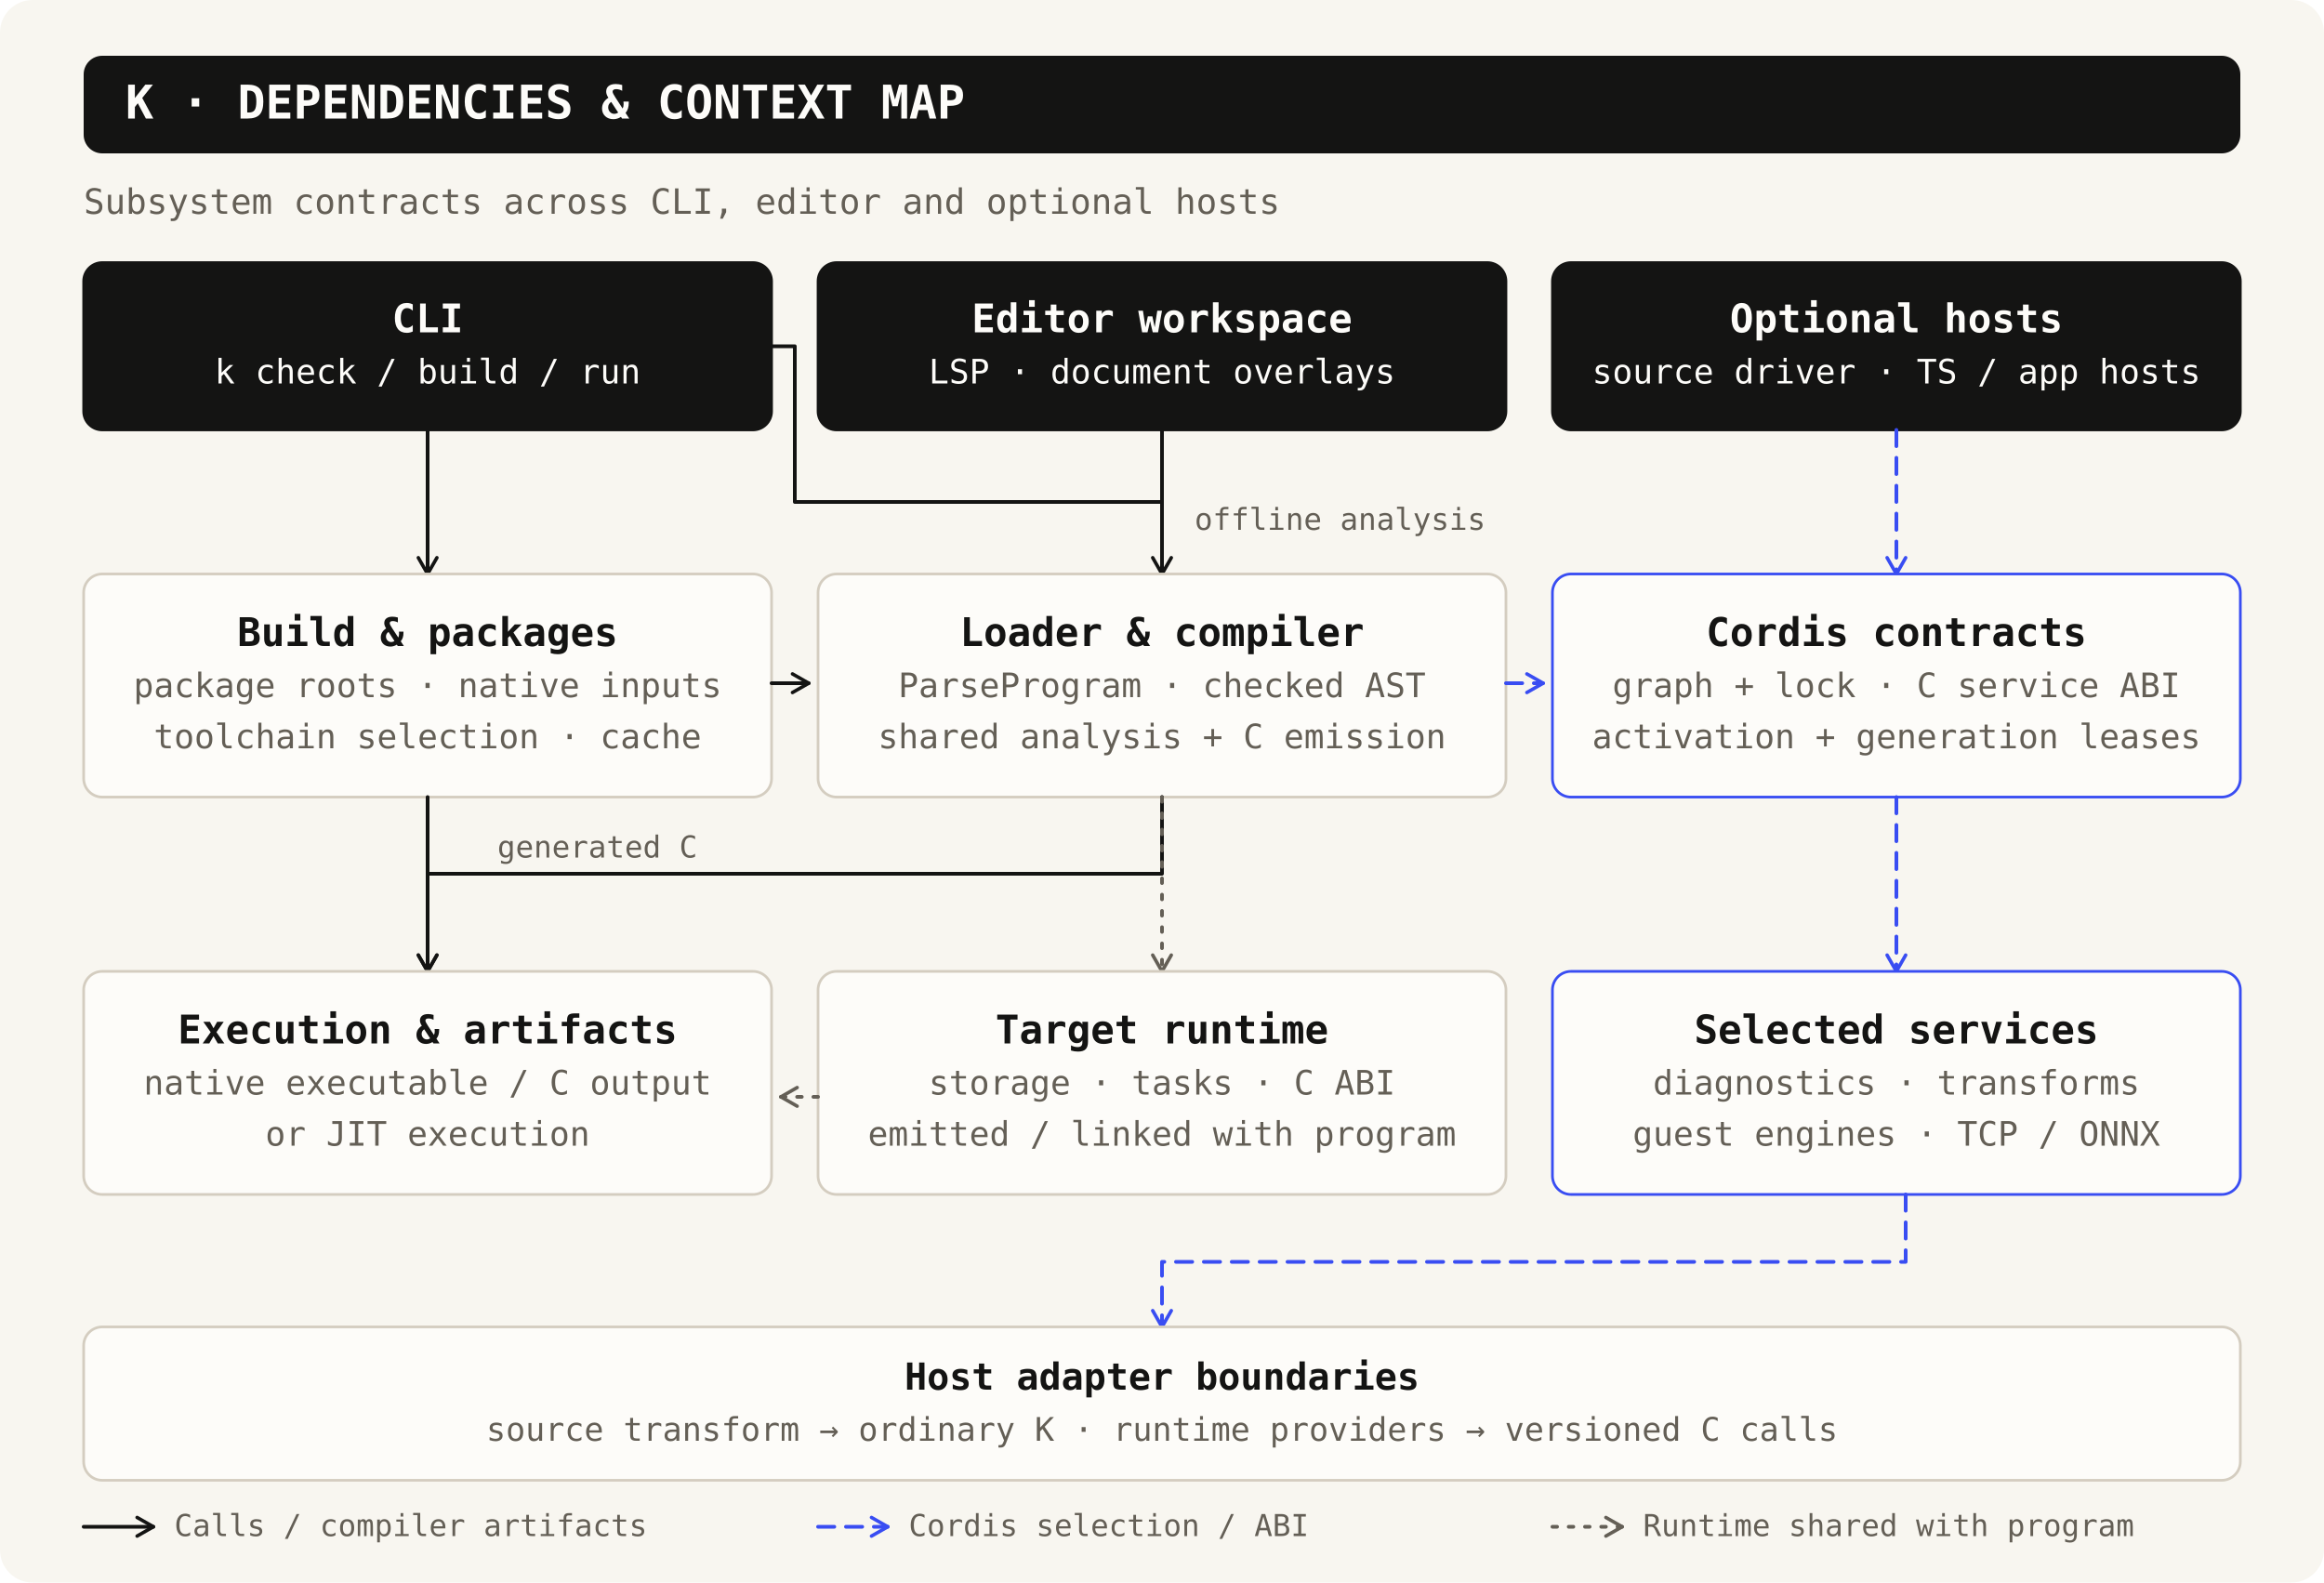
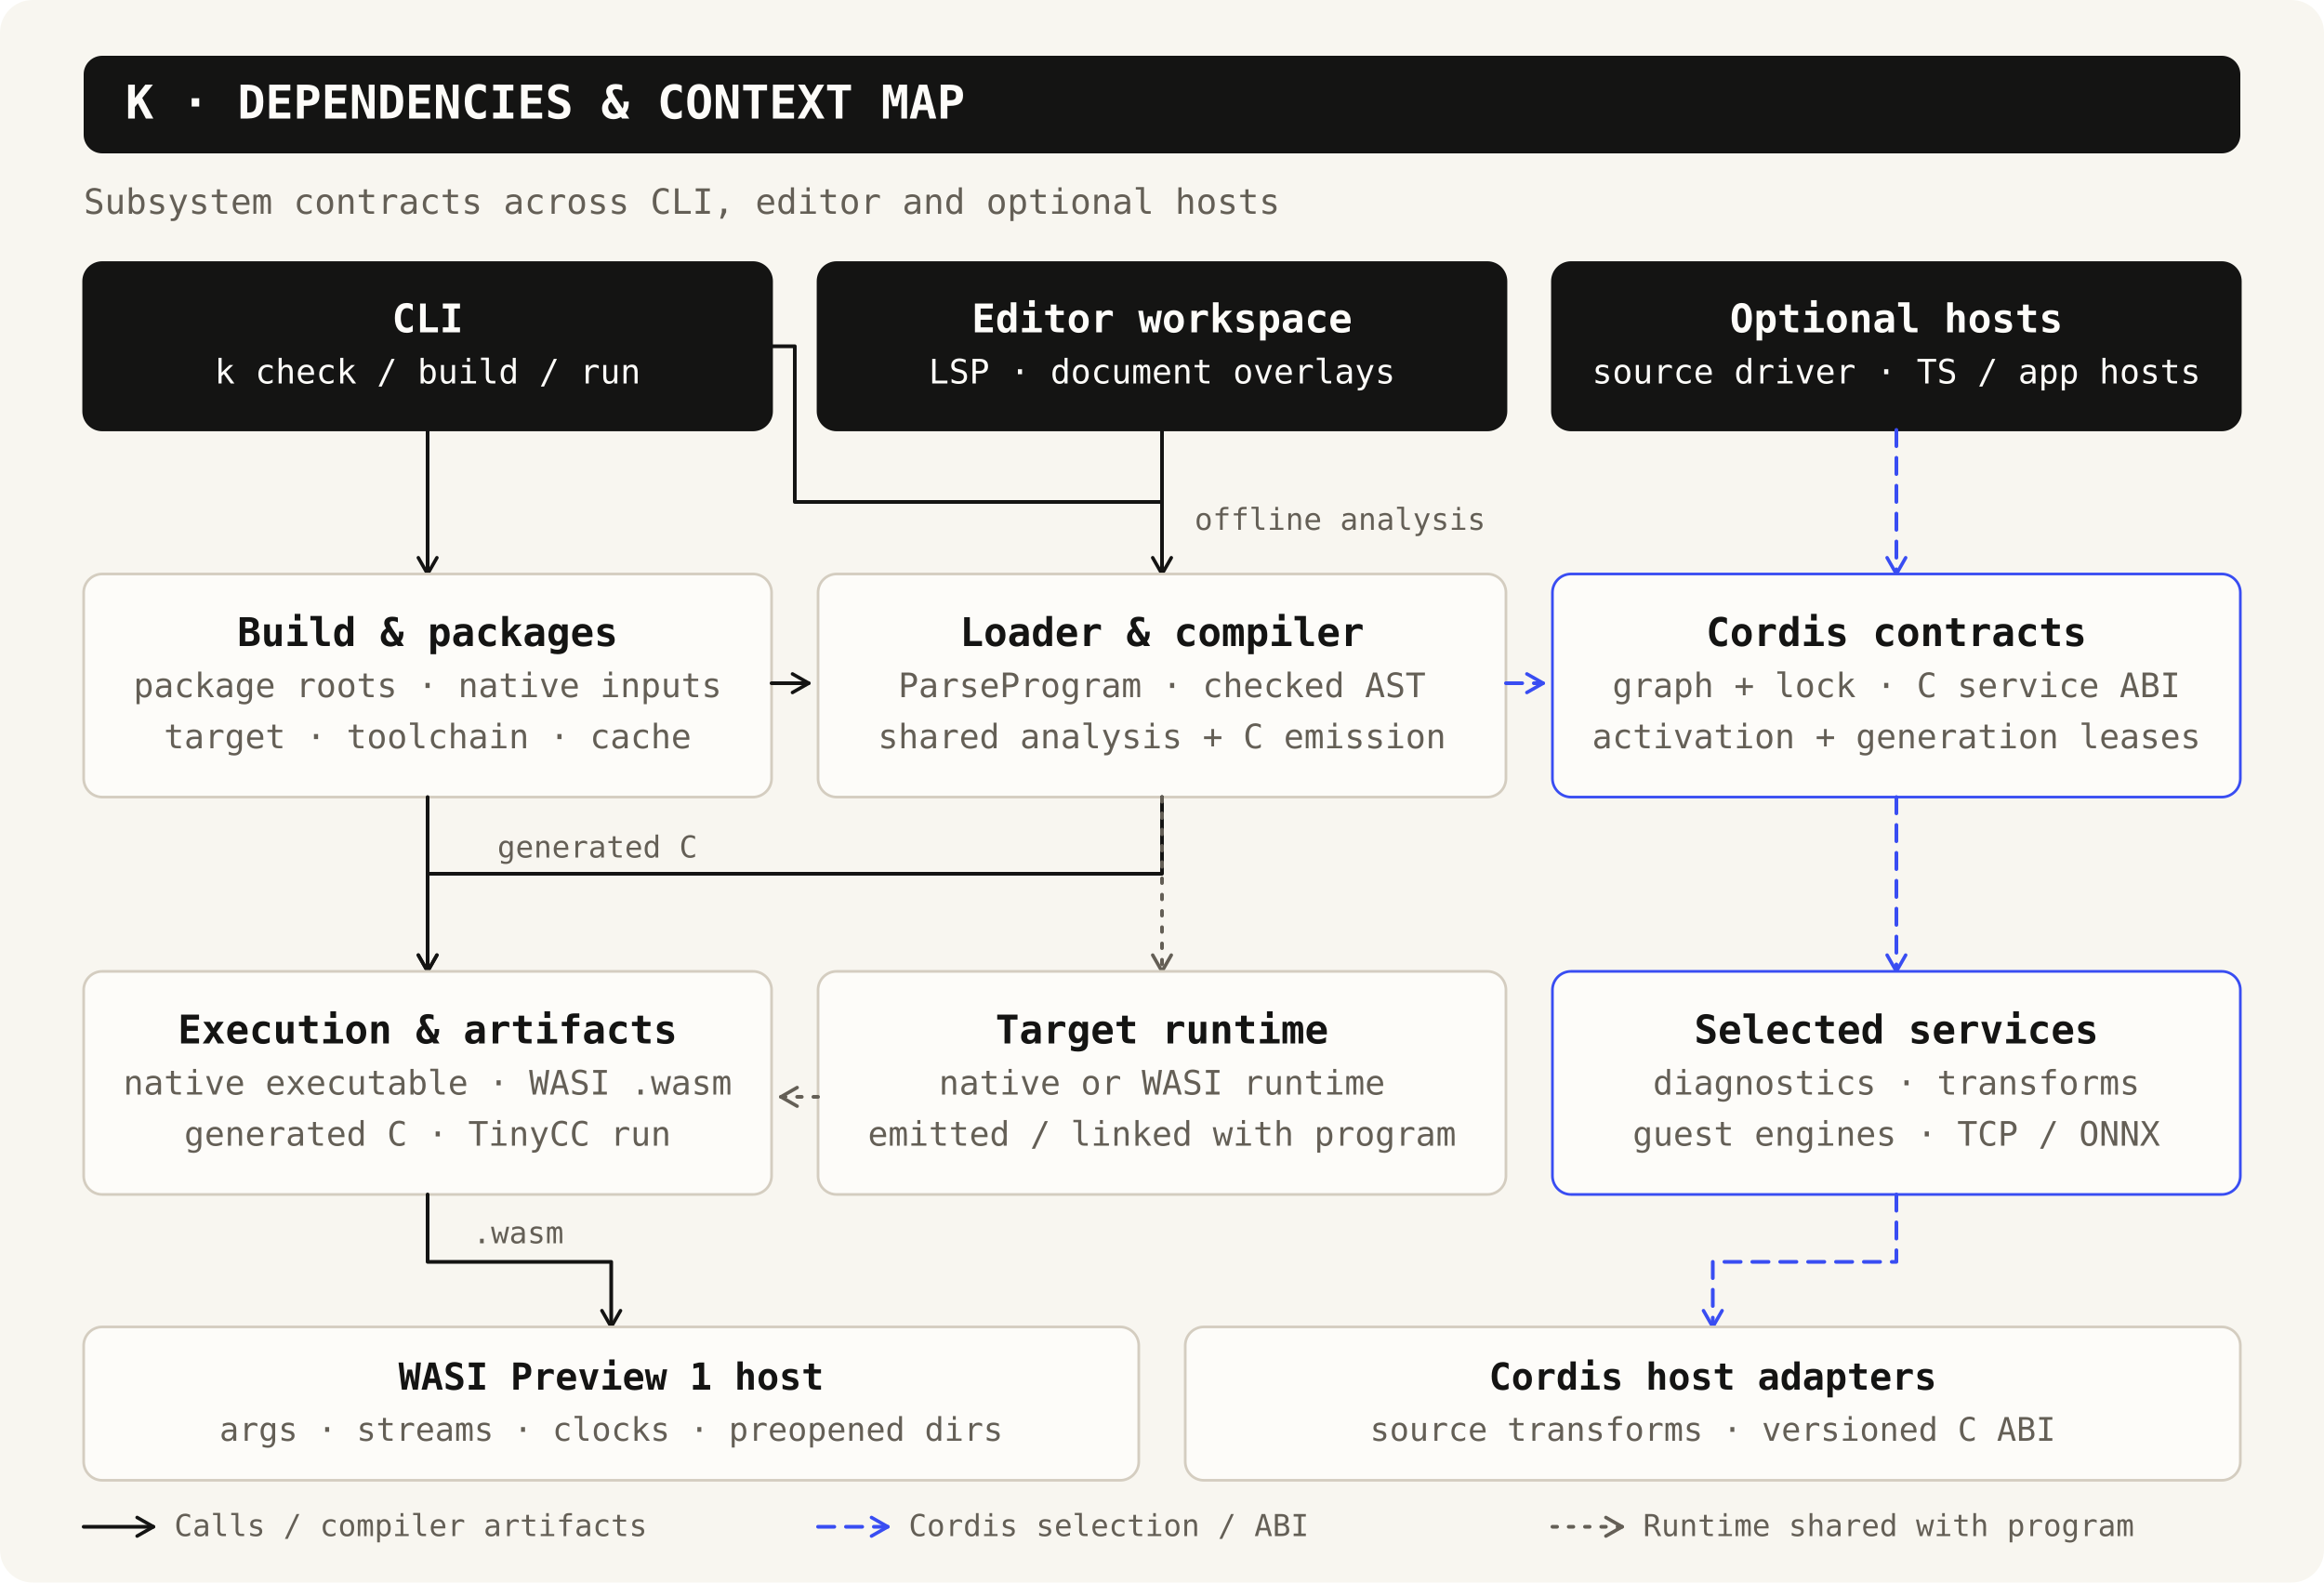
<svg xmlns="http://www.w3.org/2000/svg" width="1000" height="681" viewBox="0 0 1000 681" role="img" aria-labelledby="title description">
  <rect width="1000" height="681" rx="14" fill="#F8F6F0" />
  <g font-family="Menlo, SFMono-Regular, Consolas, monospace">
    <rect x="36" y="24" width="928" height="42" rx="8" fill="#141413" stroke="none" stroke-width="1.15" />
    <text x="54" y="51" fill="#FDFCF9" font-size="20" text-anchor="start" font-weight="700">K · DEPENDENCIES &amp; CONTEXT MAP</text>
    <text x="36" y="92" fill="#645F56" font-size="15" text-anchor="start">Subsystem contracts across CLI, editor and optional hosts</text>
    <g>
      <rect x="36" y="113" width="296" height="72" rx="8" fill="#141413" stroke="#141413" stroke-width="1.15" />
      <text x="184.0" y="143.0" fill="#FDFCF9" font-size="17" text-anchor="middle" font-weight="700">CLI</text>
      <text x="184.0" y="165.0" fill="#FDFCF9" font-size="14.5" text-anchor="middle">k check / build / run</text>
    </g>
    <g>
      <rect x="352" y="113" width="296" height="72" rx="8" fill="#141413" stroke="#141413" stroke-width="1.15" />
      <text x="500.0" y="143.0" fill="#FDFCF9" font-size="17" text-anchor="middle" font-weight="700">Editor workspace</text>
      <text x="500.0" y="165.0" fill="#FDFCF9" font-size="14.5" text-anchor="middle">LSP · document overlays</text>
    </g>
    <g>
      <rect x="668" y="113" width="296" height="72" rx="8" fill="#141413" stroke="#141413" stroke-width="1.15" />
      <text x="816.0" y="143.0" fill="#FDFCF9" font-size="17" text-anchor="middle" font-weight="700">Optional hosts</text>
      <text x="816.0" y="165.0" fill="#FDFCF9" font-size="14.5" text-anchor="middle">source driver · TS / app hosts</text>
    </g>
    <path d="M184 185V247" fill="none" stroke="#141413" stroke-width="1.6" stroke-linecap="round" stroke-linejoin="round" />
    <polyline points="180,240 184,247 188,240" fill="none" stroke="#141413" stroke-width="1.5" stroke-linecap="round" stroke-linejoin="round" />
    <path d="M332 149H342V216H500" fill="none" stroke="#141413" stroke-width="1.6" stroke-linecap="round" stroke-linejoin="round" />
    <path d="M500 185V247" fill="none" stroke="#141413" stroke-width="1.6" stroke-linecap="round" stroke-linejoin="round" />
    <polyline points="496,240 500,247 504,240" fill="none" stroke="#141413" stroke-width="1.5" stroke-linecap="round" stroke-linejoin="round" />
    <text x="514" y="228" fill="#645F56" font-size="13" text-anchor="start">offline analysis</text>
    <path d="M816 185V247" fill="none" stroke="#394DF2" stroke-width="1.6" stroke-linecap="round" stroke-linejoin="round" stroke-dasharray="7 5" />
    <polyline points="812,240 816,247 820,240" fill="none" stroke="#394DF2" stroke-width="1.5" stroke-linecap="round" stroke-linejoin="round" />
    <g>
      <rect x="36" y="247" width="296" height="96" rx="8" fill="#FDFCF9" stroke="#D4CDC0" stroke-width="1.15" />
      <text x="184.0" y="278.0" fill="#141413" font-size="17" text-anchor="middle" font-weight="700">Build &amp; packages</text>
      <text x="184.0" y="300.0" fill="#645F56" font-size="14.5" text-anchor="middle">package roots · native inputs</text>
-       <text x="184.0" y="322.0" fill="#645F56" font-size="14.5" text-anchor="middle">toolchain selection · cache</text>
+       <text x="184.0" y="322.0" fill="#645F56" font-size="14.5" text-anchor="middle">target · toolchain · cache</text>
    </g>
    <g>
      <rect x="352" y="247" width="296" height="96" rx="8" fill="#FDFCF9" stroke="#D4CDC0" stroke-width="1.15" />
      <text x="500.0" y="278.0" fill="#141413" font-size="17" text-anchor="middle" font-weight="700">Loader &amp; compiler</text>
      <text x="500.0" y="300.0" fill="#645F56" font-size="14.5" text-anchor="middle">ParseProgram · checked AST</text>
      <text x="500.0" y="322.0" fill="#645F56" font-size="14.5" text-anchor="middle">shared analysis + C emission</text>
    </g>
    <g>
      <rect x="668" y="247" width="296" height="96" rx="8" fill="#FDFCF9" stroke="#394DF2" stroke-width="1.15" />
      <text x="816.0" y="278.0" fill="#141413" font-size="17" text-anchor="middle" font-weight="700">Cordis contracts</text>
      <text x="816.0" y="300.0" fill="#645F56" font-size="14.5" text-anchor="middle">graph + lock · C service ABI</text>
      <text x="816.0" y="322.0" fill="#645F56" font-size="14.5" text-anchor="middle">activation + generation leases</text>
    </g>
    <path d="M332 294H348" fill="none" stroke="#141413" stroke-width="1.6" stroke-linecap="round" stroke-linejoin="round" />
    <polyline points="341,298 348,294 341,290" fill="none" stroke="#141413" stroke-width="1.5" stroke-linecap="round" stroke-linejoin="round" />
    <path d="M648 294H664" fill="none" stroke="#394DF2" stroke-width="1.6" stroke-linecap="round" stroke-linejoin="round" stroke-dasharray="7 5" />
    <polyline points="657,298 664,294 657,290" fill="none" stroke="#394DF2" stroke-width="1.5" stroke-linecap="round" stroke-linejoin="round" />
    <path d="M500 343V376H184V418" fill="none" stroke="#141413" stroke-width="1.6" stroke-linecap="round" stroke-linejoin="round" />
    <polyline points="180,411 184,418 188,411" fill="none" stroke="#141413" stroke-width="1.5" stroke-linecap="round" stroke-linejoin="round" />
    <text x="214" y="369" fill="#645F56" font-size="13" text-anchor="start">generated C</text>
    <path d="M500 343V418" fill="none" stroke="#645F56" stroke-width="1.6" stroke-linecap="round" stroke-linejoin="round" stroke-dasharray="2 5" />
    <polyline points="496,411 500,418 504,411" fill="none" stroke="#645F56" stroke-width="1.5" stroke-linecap="round" stroke-linejoin="round" />
    <path d="M816 343V418" fill="none" stroke="#394DF2" stroke-width="1.6" stroke-linecap="round" stroke-linejoin="round" stroke-dasharray="7 5" />
    <polyline points="812,411 816,418 820,411" fill="none" stroke="#394DF2" stroke-width="1.5" stroke-linecap="round" stroke-linejoin="round" />
    <path d="M184 343V418" fill="none" stroke="#141413" stroke-width="1.6" stroke-linecap="round" stroke-linejoin="round" />
    <polyline points="180,411 184,418 188,411" fill="none" stroke="#141413" stroke-width="1.5" stroke-linecap="round" stroke-linejoin="round" />
    <g>
      <rect x="36" y="418" width="296" height="96" rx="8" fill="#FDFCF9" stroke="#D4CDC0" stroke-width="1.15" />
      <text x="184.0" y="449.0" fill="#141413" font-size="17" text-anchor="middle" font-weight="700">Execution &amp; artifacts</text>
-       <text x="184.0" y="471.0" fill="#645F56" font-size="14.5" text-anchor="middle">native executable / C output</text>
-       <text x="184.0" y="493.0" fill="#645F56" font-size="14.5" text-anchor="middle">or JIT execution</text>
+       <text x="184.0" y="471.0" fill="#645F56" font-size="14.5" text-anchor="middle">native executable · WASI .wasm</text>
+       <text x="184.0" y="493.0" fill="#645F56" font-size="14.5" text-anchor="middle">generated C · TinyCC run</text>
    </g>
    <g>
      <rect x="352" y="418" width="296" height="96" rx="8" fill="#FDFCF9" stroke="#D4CDC0" stroke-width="1.15" />
      <text x="500.0" y="449.0" fill="#141413" font-size="17" text-anchor="middle" font-weight="700">Target runtime</text>
-       <text x="500.0" y="471.0" fill="#645F56" font-size="14.5" text-anchor="middle">storage · tasks · C ABI</text>
+       <text x="500.0" y="471.0" fill="#645F56" font-size="14.5" text-anchor="middle">native or WASI runtime</text>
      <text x="500.0" y="493.0" fill="#645F56" font-size="14.5" text-anchor="middle">emitted / linked with program</text>
    </g>
    <g>
      <rect x="668" y="418" width="296" height="96" rx="8" fill="#FDFCF9" stroke="#394DF2" stroke-width="1.15" />
      <text x="816.0" y="449.0" fill="#141413" font-size="17" text-anchor="middle" font-weight="700">Selected services</text>
      <text x="816.0" y="471.0" fill="#645F56" font-size="14.5" text-anchor="middle">diagnostics · transforms</text>
      <text x="816.0" y="493.0" fill="#645F56" font-size="14.5" text-anchor="middle">guest engines · TCP / ONNX</text>
    </g>
    <path d="M352 472H336" fill="none" stroke="#645F56" stroke-width="1.6" stroke-linecap="round" stroke-linejoin="round" stroke-dasharray="2 5" />
    <polyline points="343,468 336,472 343,476" fill="none" stroke="#645F56" stroke-width="1.5" stroke-linecap="round" stroke-linejoin="round" />
-     <path d="M820 514V543H500V571" fill="none" stroke="#394DF2" stroke-width="1.6" stroke-linecap="round" stroke-linejoin="round" stroke-dasharray="7 5" />
-     <polyline points="496,564 500,571 504,564" fill="none" stroke="#394DF2" stroke-width="1.5" stroke-linecap="round" stroke-linejoin="round" />
+     <path d="M184 514V543H263V571" fill="none" stroke="#141413" stroke-width="1.6" stroke-linecap="round" stroke-linejoin="round" />
+     <polyline points="259,564 263,571 267,564" fill="none" stroke="#141413" stroke-width="1.5" stroke-linecap="round" stroke-linejoin="round" />
+     <text x="223" y="535" fill="#645F56" font-size="13" text-anchor="middle">.wasm</text>
+     <path d="M816 514V543H737V571" fill="none" stroke="#394DF2" stroke-width="1.6" stroke-linecap="round" stroke-linejoin="round" stroke-dasharray="7 5" />
+     <polyline points="733,564 737,571 741,564" fill="none" stroke="#394DF2" stroke-width="1.5" stroke-linecap="round" stroke-linejoin="round" />
    <g>
-       <rect x="36" y="571" width="928" height="66" rx="8" fill="#FDFCF9" stroke="#D4CDC0" stroke-width="1.15" />
-       <text x="500.0" y="598.0" fill="#141413" font-size="16" text-anchor="middle" font-weight="700">Host adapter boundaries</text>
-       <text x="500.0" y="620.0" fill="#645F56" font-size="14" text-anchor="middle">source transform → ordinary K · runtime providers → versioned C calls</text>
+       <rect x="36" y="571" width="454" height="66" rx="8" fill="#FDFCF9" stroke="#D4CDC0" stroke-width="1.15" />
+       <text x="263.0" y="598.0" fill="#141413" font-size="16" text-anchor="middle" font-weight="700">WASI Preview 1 host</text>
+       <text x="263.0" y="620.0" fill="#645F56" font-size="14" text-anchor="middle">args · streams · clocks · preopened dirs</text>
+     </g>
+     <g>
+       <rect x="510" y="571" width="454" height="66" rx="8" fill="#FDFCF9" stroke="#D4CDC0" stroke-width="1.15" />
+       <text x="737.0" y="598.0" fill="#141413" font-size="16" text-anchor="middle" font-weight="700">Cordis host adapters</text>
+       <text x="737.0" y="620.0" fill="#645F56" font-size="14" text-anchor="middle">source transforms · versioned C ABI</text>
    </g>
    <path d="M36 657H66" fill="none" stroke="#141413" stroke-width="1.6" stroke-linecap="round" stroke-linejoin="round" />
    <polyline points="59,661 66,657 59,653" fill="none" stroke="#141413" stroke-width="1.5" stroke-linecap="round" stroke-linejoin="round" />
    <text x="75" y="661" fill="#645F56" font-size="13" text-anchor="start">Calls / compiler artifacts</text>
    <path d="M352 657H382" fill="none" stroke="#394DF2" stroke-width="1.6" stroke-linecap="round" stroke-linejoin="round" stroke-dasharray="7 5" />
    <polyline points="375,661 382,657 375,653" fill="none" stroke="#394DF2" stroke-width="1.5" stroke-linecap="round" stroke-linejoin="round" />
    <text x="391" y="661" fill="#645F56" font-size="13" text-anchor="start">Cordis selection / ABI</text>
    <path d="M668 657H698" fill="none" stroke="#645F56" stroke-width="1.6" stroke-linecap="round" stroke-linejoin="round" stroke-dasharray="2 5" />
    <polyline points="691,661 698,657 691,653" fill="none" stroke="#645F56" stroke-width="1.5" stroke-linecap="round" stroke-linejoin="round" />
    <text x="707" y="661" fill="#645F56" font-size="13" text-anchor="start">Runtime shared with program</text>
  </g>
</svg>
